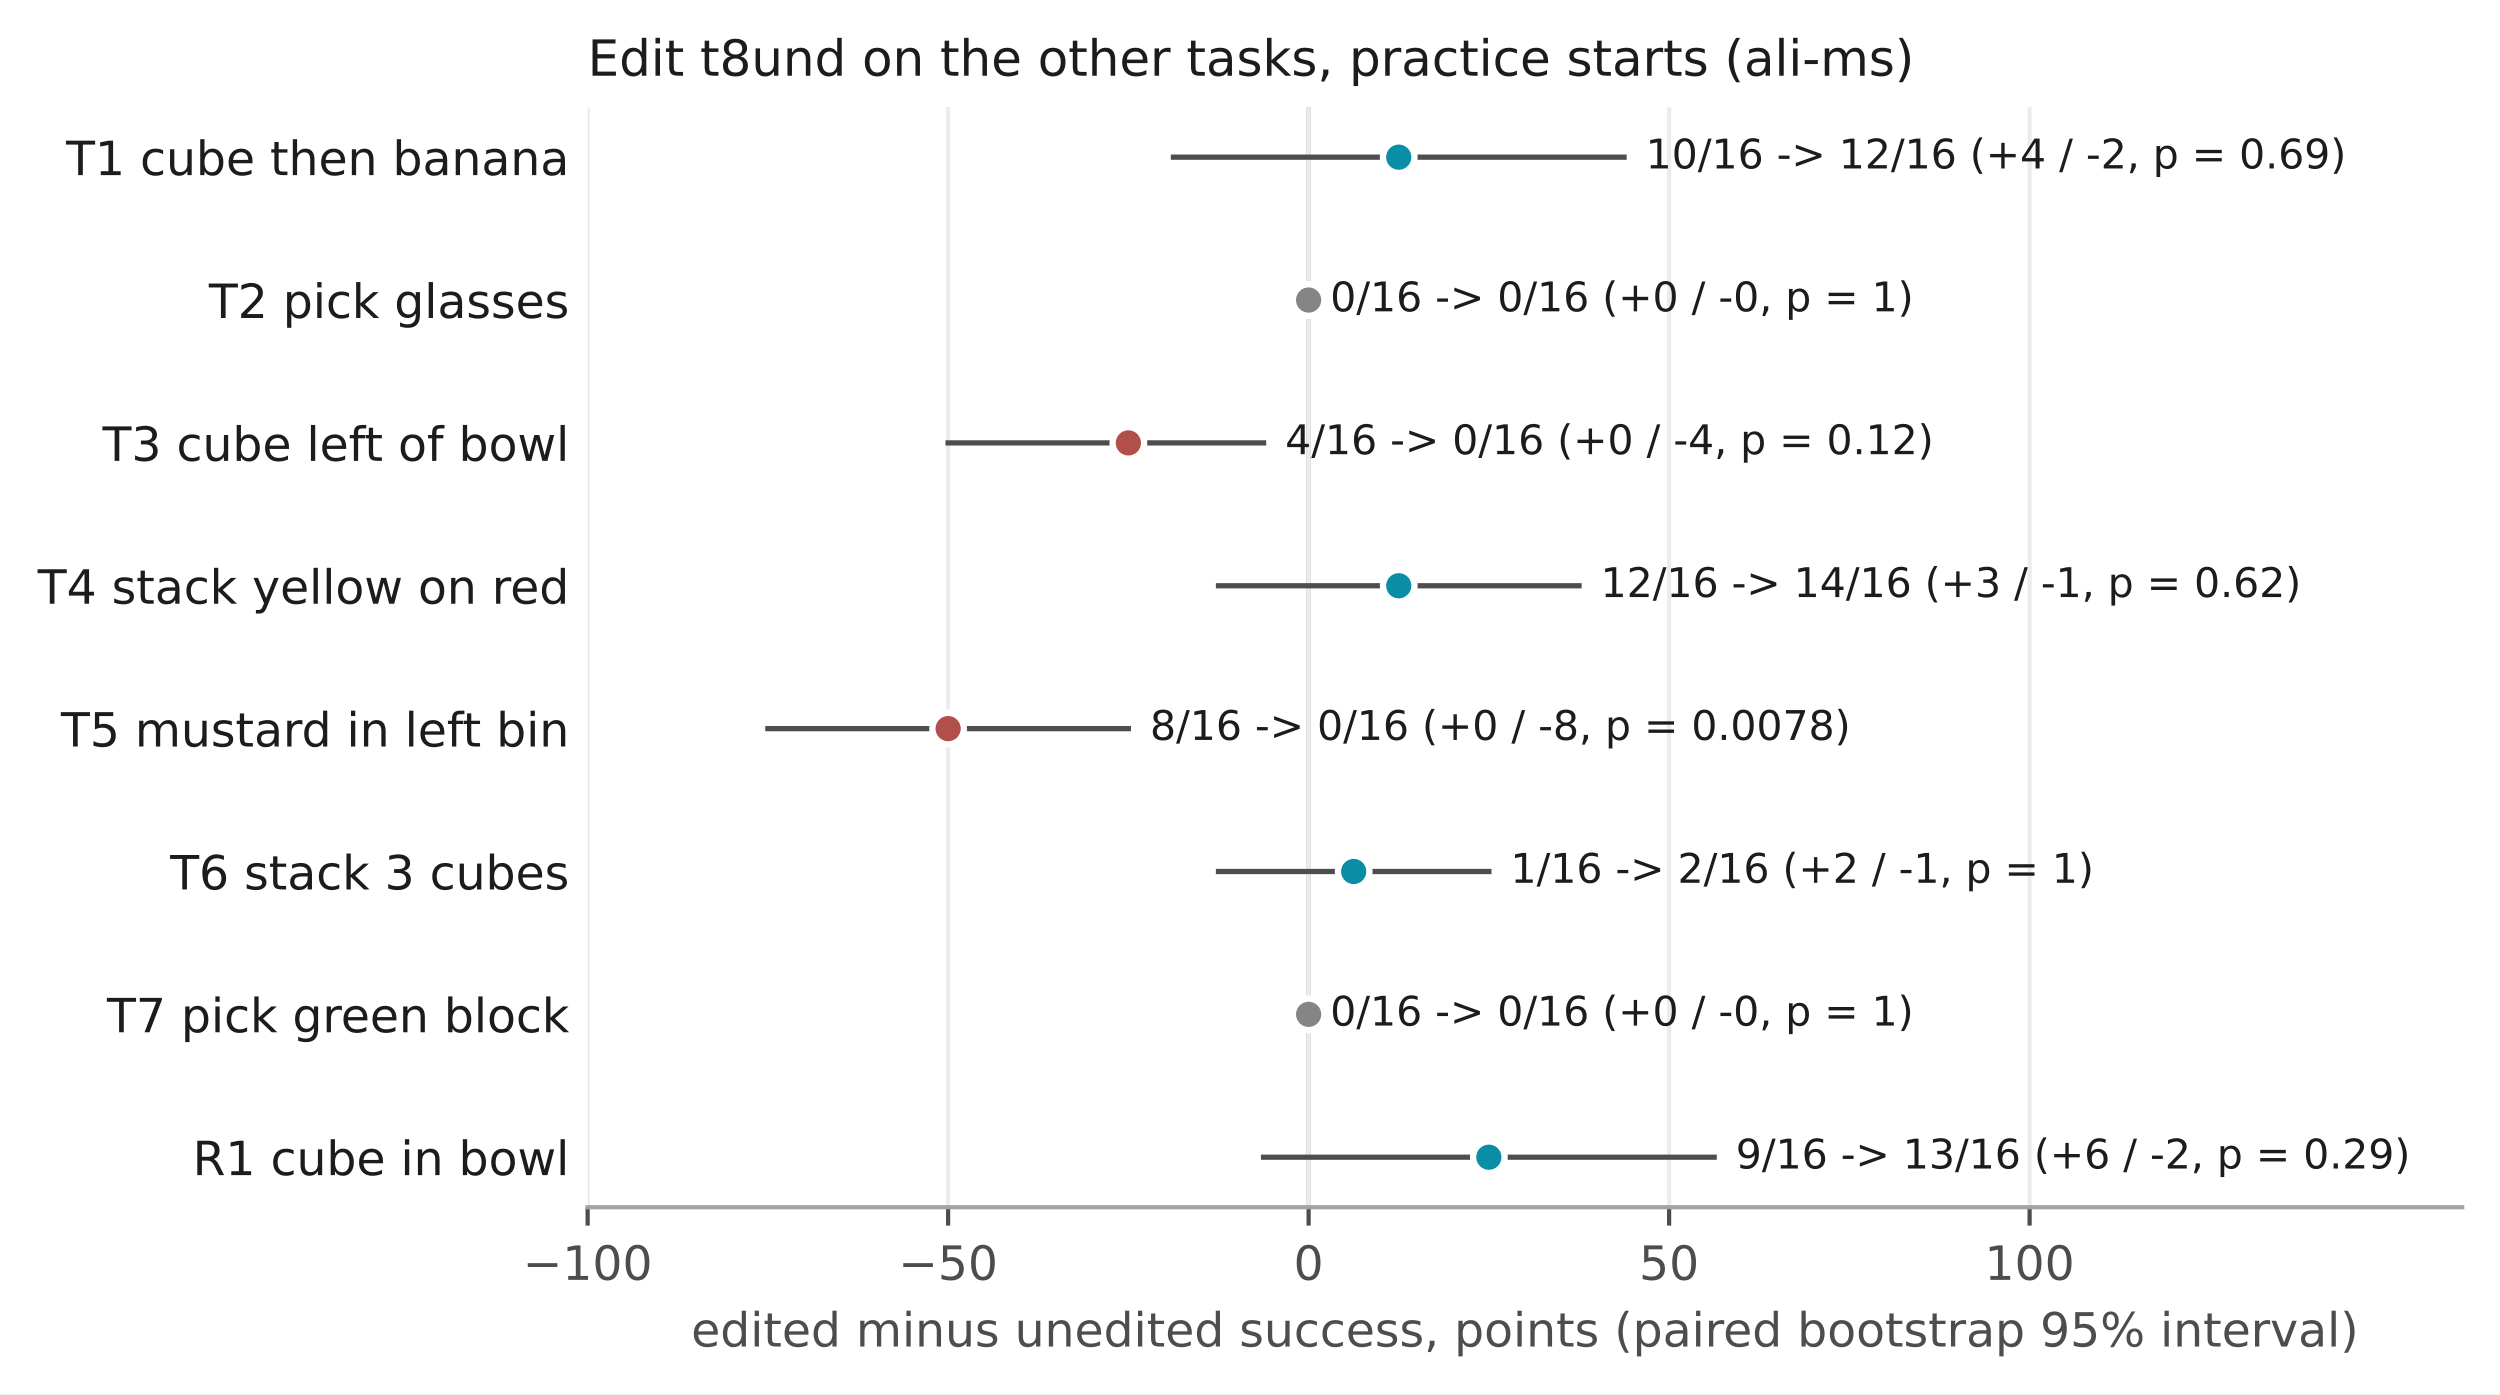
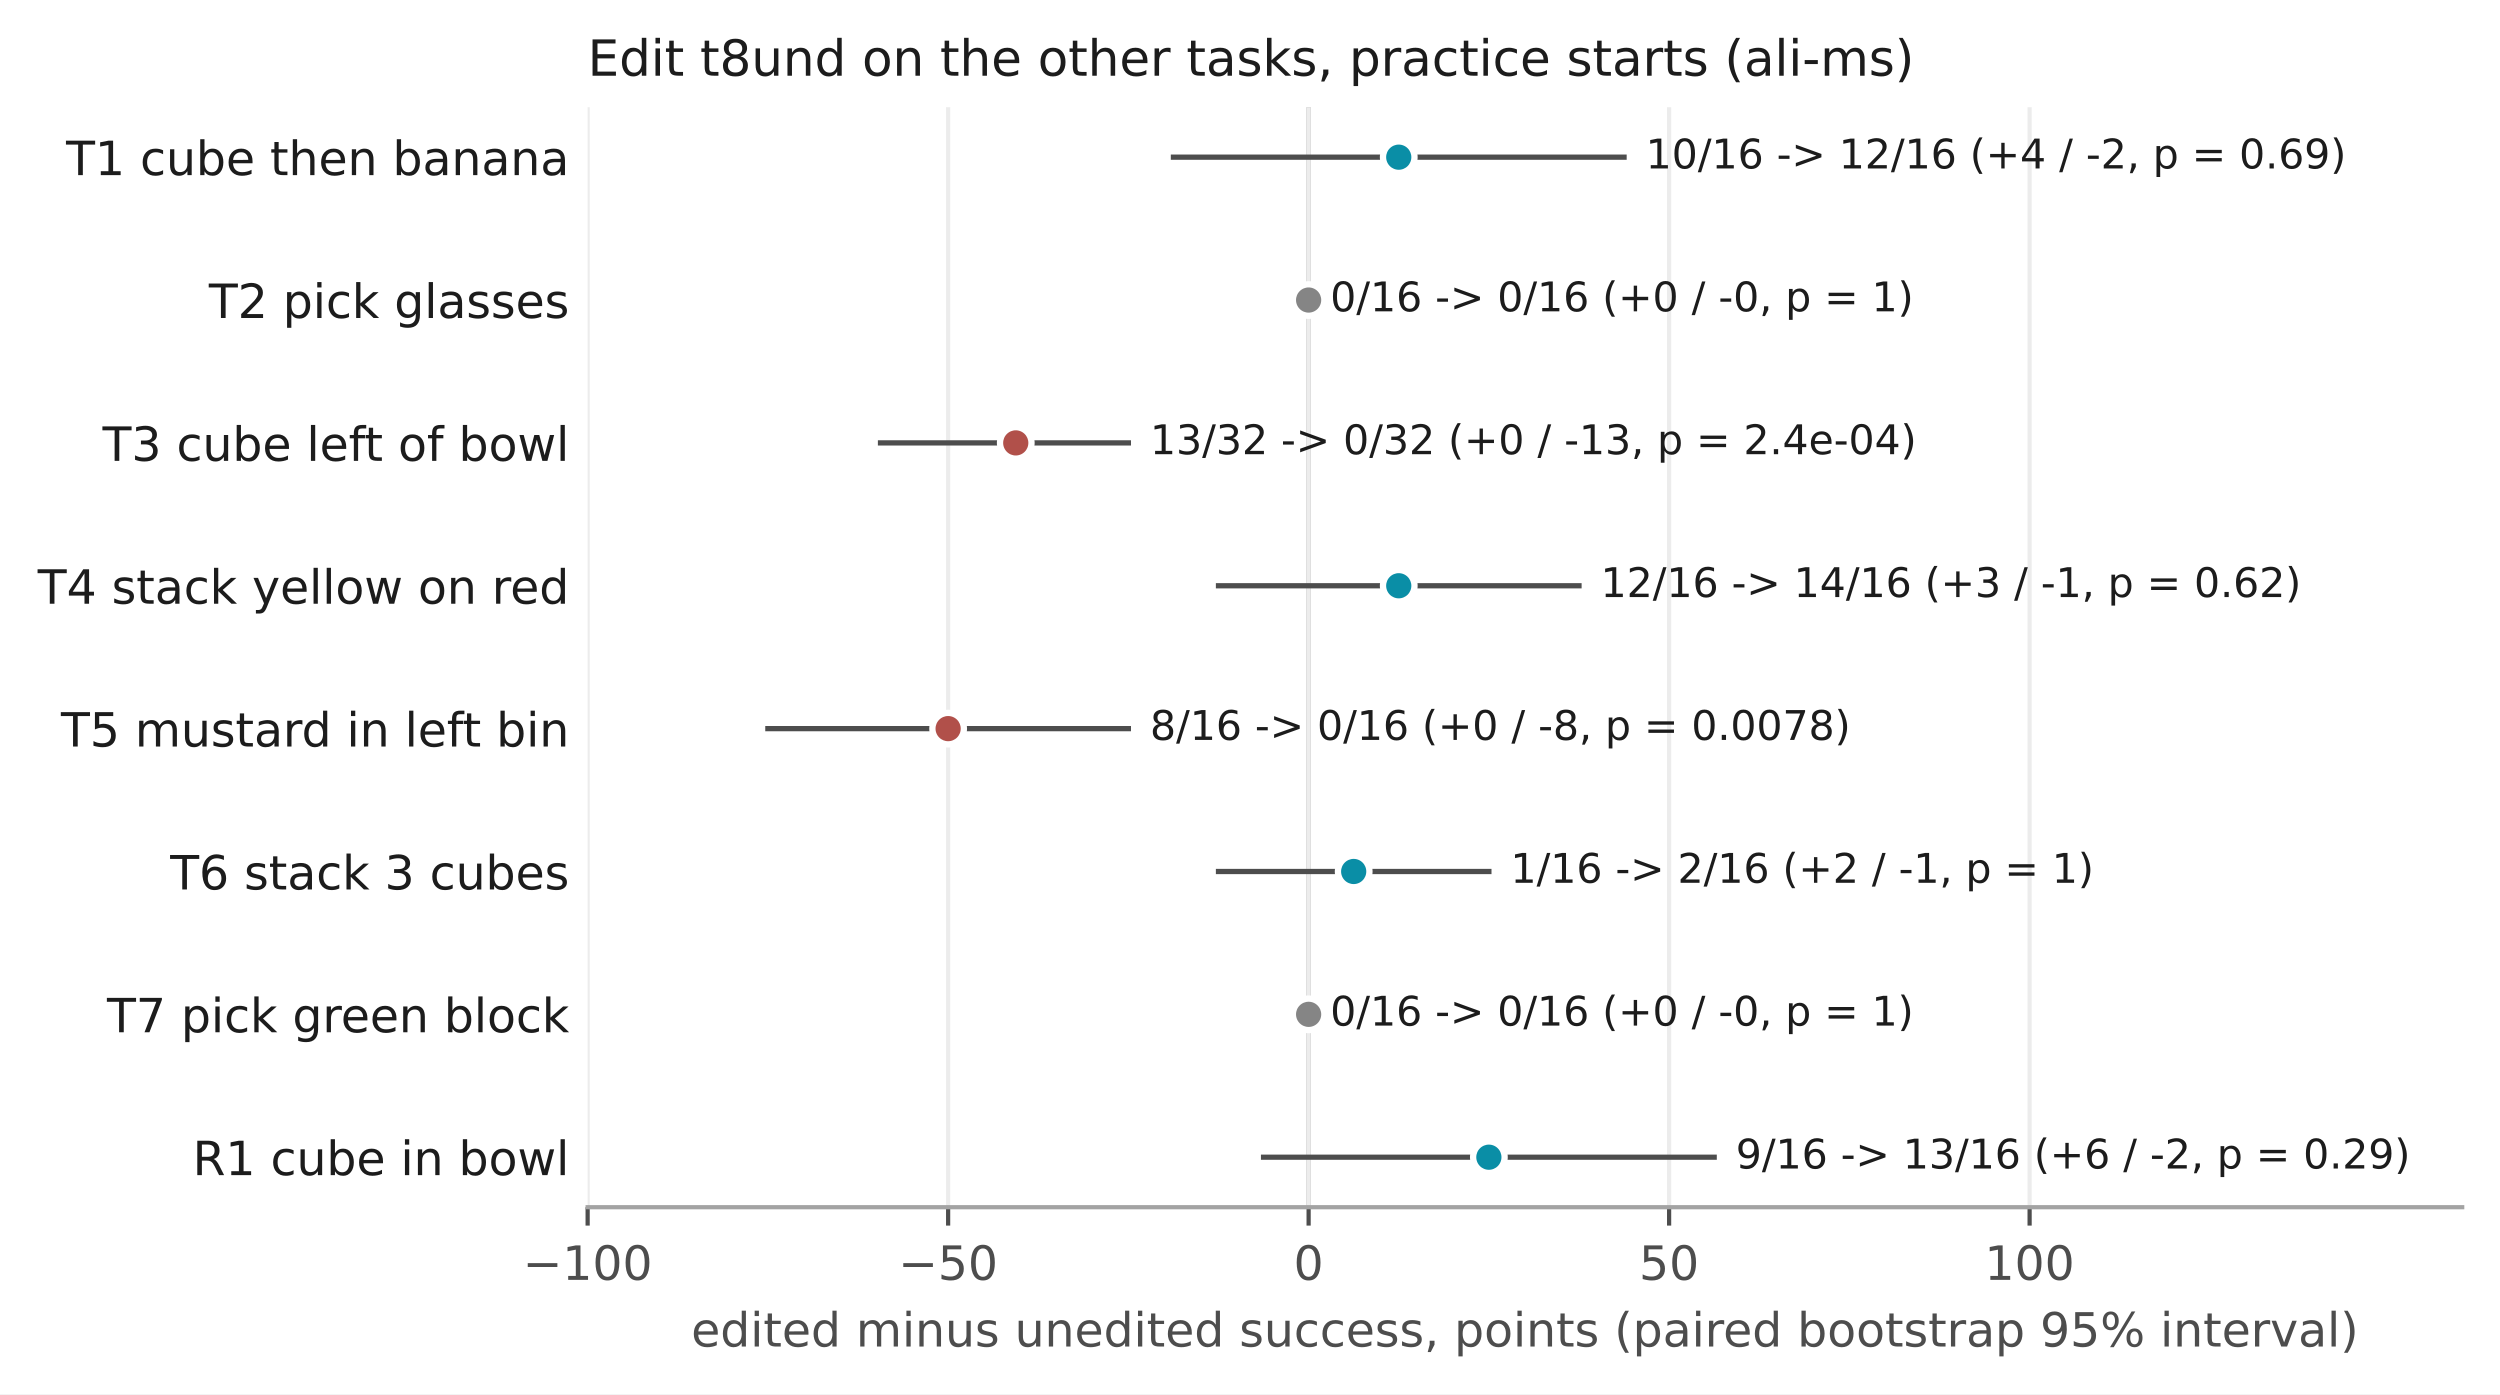
<svg xmlns="http://www.w3.org/2000/svg" xmlns:xlink="http://www.w3.org/1999/xlink" width="476.269pt" height="265.602pt" viewBox="0 0 476.269 265.602" version="1.1">
  <defs>
    <style type="text/css">*{stroke-linejoin: round; stroke-linecap: butt}</style>
  </defs>
  <g id="figure_1">
    <g id="patch_1">
      <path d="M -0 265.602  L 476.269 265.602  L 476.269 0  L -0 0  z " style="fill: #ffffff" />
    </g>
    <g id="axes_1">
      <g id="patch_2">
        <path d="M 111.949 229.982  L 469.069 229.982  L 469.069 20.419  L 111.949 20.419  z " style="fill: #ffffff" />
      </g>
      <g id="line2d_1">
-         <path d="M 249.302 229.982  L 249.302 20.419  " clip-path="url(#pf1e55ad958)" style="fill: none; stroke: #a3a3a3; stroke-width: 0.8; stroke-linecap: square" />
+         <path d="M 249.302 229.982  L 249.302 20.419  " clip-path="url(#p3c85dc5f90)" style="fill: none; stroke: #a3a3a3; stroke-width: 0.8; stroke-linecap: square" />
      </g>
      <g id="matplotlib.axis_1">
        <g id="xtick_1">
          <g id="line2d_2">
-             <path d="M 111.949 229.982  L 111.949 20.419  " clip-path="url(#pf1e55ad958)" style="fill: none; stroke: #ececec; stroke-width: 0.8; stroke-linecap: square" />
+             <path d="M 111.949 229.982  L 111.949 20.419  " clip-path="url(#p3c85dc5f90)" style="fill: none; stroke: #ececec; stroke-width: 0.8; stroke-linecap: square" />
          </g>
          <g id="line2d_3">
            <defs>
-               <path id="m106fb7b042" d="M 0 0  L 0 3.5  " style="stroke: #4d4d4d; stroke-width: 0.8" />
+               <path id="m4e2b20d7a0" d="M 0 0  L 0 3.5  " style="stroke: #4d4d4d; stroke-width: 0.8" />
            </defs>
            <g>
-               <use xlink:href="#m106fb7b042" x="111.949" y="229.982" style="fill: #4d4d4d; stroke: #4d4d4d; stroke-width: 0.8" />
+               <use xlink:href="#m4e2b20d7a0" x="111.949" y="229.982" style="fill: #4d4d4d; stroke: #4d4d4d; stroke-width: 0.8" />
            </g>
          </g>
          <g id="text_1">
            <text style="font-size: 9px; font-family: 'DejaVu Sans'; text-anchor: middle; fill: #4d4d4d" x="111.949" y="243.82" transform="rotate(-0 111.9486 243.8203)">−100</text>
          </g>
        </g>
        <g id="xtick_2">
          <g id="line2d_4">
-             <path d="M 180.626 229.982  L 180.626 20.419  " clip-path="url(#pf1e55ad958)" style="fill: none; stroke: #ececec; stroke-width: 0.8; stroke-linecap: square" />
+             <path d="M 180.626 229.982  L 180.626 20.419  " clip-path="url(#p3c85dc5f90)" style="fill: none; stroke: #ececec; stroke-width: 0.8; stroke-linecap: square" />
          </g>
          <g id="line2d_5">
            <g>
-               <use xlink:href="#m106fb7b042" x="180.626" y="229.982" style="fill: #4d4d4d; stroke: #4d4d4d; stroke-width: 0.8" />
+               <use xlink:href="#m4e2b20d7a0" x="180.626" y="229.982" style="fill: #4d4d4d; stroke: #4d4d4d; stroke-width: 0.8" />
            </g>
          </g>
          <g id="text_2">
            <text style="font-size: 9px; font-family: 'DejaVu Sans'; text-anchor: middle; fill: #4d4d4d" x="180.626" y="243.82" transform="rotate(-0 180.6255 243.8203)">−50</text>
          </g>
        </g>
        <g id="xtick_3">
          <g id="line2d_6">
-             <path d="M 249.302 229.982  L 249.302 20.419  " clip-path="url(#pf1e55ad958)" style="fill: none; stroke: #ececec; stroke-width: 0.8; stroke-linecap: square" />
+             <path d="M 249.302 229.982  L 249.302 20.419  " clip-path="url(#p3c85dc5f90)" style="fill: none; stroke: #ececec; stroke-width: 0.8; stroke-linecap: square" />
          </g>
          <g id="line2d_7">
            <g>
-               <use xlink:href="#m106fb7b042" x="249.302" y="229.982" style="fill: #4d4d4d; stroke: #4d4d4d; stroke-width: 0.8" />
+               <use xlink:href="#m4e2b20d7a0" x="249.302" y="229.982" style="fill: #4d4d4d; stroke: #4d4d4d; stroke-width: 0.8" />
            </g>
          </g>
          <g id="text_3">
            <text style="font-size: 9px; font-family: 'DejaVu Sans'; text-anchor: middle; fill: #4d4d4d" x="249.302" y="243.82" transform="rotate(-0 249.3024 243.8203)">0</text>
          </g>
        </g>
        <g id="xtick_4">
          <g id="line2d_8">
-             <path d="M 317.979 229.982  L 317.979 20.419  " clip-path="url(#pf1e55ad958)" style="fill: none; stroke: #ececec; stroke-width: 0.8; stroke-linecap: square" />
+             <path d="M 317.979 229.982  L 317.979 20.419  " clip-path="url(#p3c85dc5f90)" style="fill: none; stroke: #ececec; stroke-width: 0.8; stroke-linecap: square" />
          </g>
          <g id="line2d_9">
            <g>
-               <use xlink:href="#m106fb7b042" x="317.979" y="229.982" style="fill: #4d4d4d; stroke: #4d4d4d; stroke-width: 0.8" />
+               <use xlink:href="#m4e2b20d7a0" x="317.979" y="229.982" style="fill: #4d4d4d; stroke: #4d4d4d; stroke-width: 0.8" />
            </g>
          </g>
          <g id="text_4">
            <text style="font-size: 9px; font-family: 'DejaVu Sans'; text-anchor: middle; fill: #4d4d4d" x="317.979" y="243.82" transform="rotate(-0 317.9794 243.8203)">50</text>
          </g>
        </g>
        <g id="xtick_5">
          <g id="line2d_10">
-             <path d="M 386.656 229.982  L 386.656 20.419  " clip-path="url(#pf1e55ad958)" style="fill: none; stroke: #ececec; stroke-width: 0.8; stroke-linecap: square" />
+             <path d="M 386.656 229.982  L 386.656 20.419  " clip-path="url(#p3c85dc5f90)" style="fill: none; stroke: #ececec; stroke-width: 0.8; stroke-linecap: square" />
          </g>
          <g id="line2d_11">
            <g>
-               <use xlink:href="#m106fb7b042" x="386.656" y="229.982" style="fill: #4d4d4d; stroke: #4d4d4d; stroke-width: 0.8" />
+               <use xlink:href="#m4e2b20d7a0" x="386.656" y="229.982" style="fill: #4d4d4d; stroke: #4d4d4d; stroke-width: 0.8" />
            </g>
          </g>
          <g id="text_5">
            <text style="font-size: 9px; font-family: 'DejaVu Sans'; text-anchor: middle; fill: #4d4d4d" x="386.656" y="243.82" transform="rotate(-0 386.6563 243.8203)">100</text>
          </g>
        </g>
        <g id="text_6">
          <text style="font-size: 9px; font-family: 'DejaVu Sans'; text-anchor: middle; fill: #4d4d4d" x="290.509" y="256.531" transform="rotate(-0 290.5086 256.5306)">edited minus unedited success, points (paired bootstrap 95% interval)</text>
        </g>
      </g>
      <g id="matplotlib.axis_2">
        <g id="ytick_1">
          <g id="line2d_12" />
          <g id="text_7">
            <text style="font-size: 9px; font-family: 'DejaVu Sans'; text-anchor: end; fill: #1c1c1c" x="108.449" y="223.875" transform="rotate(-0 108.4486 223.8754)">R1 cube in bowl</text>
          </g>
        </g>
        <g id="ytick_2">
          <g id="line2d_13" />
          <g id="text_8">
            <text style="font-size: 9px; font-family: 'DejaVu Sans'; text-anchor: end; fill: #1c1c1c" x="108.449" y="196.659" transform="rotate(-0 108.4486 196.6594)">T7 pick green block</text>
          </g>
        </g>
        <g id="ytick_3">
          <g id="line2d_14" />
          <g id="text_9">
            <text style="font-size: 9px; font-family: 'DejaVu Sans'; text-anchor: end; fill: #1c1c1c" x="108.449" y="169.443" transform="rotate(-0 108.4486 169.4434)">T6 stack 3 cubes</text>
          </g>
        </g>
        <g id="ytick_4">
          <g id="line2d_15" />
          <g id="text_10">
            <text style="font-size: 9px; font-family: 'DejaVu Sans'; text-anchor: end; fill: #1c1c1c" x="108.449" y="142.227" transform="rotate(-0 108.4486 142.2274)">T5 mustard in left bin</text>
          </g>
        </g>
        <g id="ytick_5">
          <g id="line2d_16" />
          <g id="text_11">
            <text style="font-size: 9px; font-family: 'DejaVu Sans'; text-anchor: end; fill: #1c1c1c" x="108.449" y="115.011" transform="rotate(-0 108.4486 115.0114)">T4 stack yellow on red</text>
          </g>
        </g>
        <g id="ytick_6">
          <g id="line2d_17" />
          <g id="text_12">
            <text style="font-size: 9px; font-family: 'DejaVu Sans'; text-anchor: end; fill: #1c1c1c" x="108.449" y="87.795" transform="rotate(-0 108.4486 87.79541)">T3 cube left of bowl</text>
          </g>
        </g>
        <g id="ytick_7">
          <g id="line2d_18" />
          <g id="text_13">
            <text style="font-size: 9px; font-family: 'DejaVu Sans'; text-anchor: end; fill: #1c1c1c" x="108.449" y="60.579" transform="rotate(-0 108.4486 60.57941)">T2 pick glasses</text>
          </g>
        </g>
        <g id="ytick_8">
          <g id="line2d_19" />
          <g id="text_14">
            <text style="font-size: 9px; font-family: 'DejaVu Sans'; text-anchor: end; fill: #1c1c1c" x="108.449" y="33.363" transform="rotate(-0 108.4486 33.36341)">T1 cube then banana</text>
          </g>
        </g>
      </g>
      <g id="line2d_20">
-         <path d="M 223.549 29.944  L 309.395 29.944  " clip-path="url(#pf1e55ad958)" style="fill: none; stroke: #4d4d4d; stroke-linecap: square" />
+         <path d="M 223.549 29.944  L 309.395 29.944  " clip-path="url(#p3c85dc5f90)" style="fill: none; stroke: #4d4d4d; stroke-linecap: square" />
      </g>
      <g id="line2d_21">
-         <path d="M 249.302 57.16  L 249.302 57.16  " clip-path="url(#pf1e55ad958)" style="fill: none; stroke: #4d4d4d; stroke-linecap: square" />
+         <path d="M 249.302 57.16  L 249.302 57.16  " clip-path="url(#p3c85dc5f90)" style="fill: none; stroke: #4d4d4d; stroke-linecap: square" />
      </g>
      <g id="line2d_22">
-         <path d="M 180.626 84.376  L 240.718 84.376  " clip-path="url(#pf1e55ad958)" style="fill: none; stroke: #4d4d4d; stroke-linecap: square" />
+         <path d="M 167.742 84.376  L 214.964 84.376  " clip-path="url(#p3c85dc5f90)" style="fill: none; stroke: #4d4d4d; stroke-linecap: square" />
      </g>
      <g id="line2d_23">
-         <path d="M 232.133 111.592  L 300.81 111.592  " clip-path="url(#pf1e55ad958)" style="fill: none; stroke: #4d4d4d; stroke-linecap: square" />
+         <path d="M 232.133 111.592  L 300.81 111.592  " clip-path="url(#p3c85dc5f90)" style="fill: none; stroke: #4d4d4d; stroke-linecap: square" />
      </g>
      <g id="line2d_24">
-         <path d="M 146.287 138.808  L 214.964 138.808  " clip-path="url(#pf1e55ad958)" style="fill: none; stroke: #4d4d4d; stroke-linecap: square" />
+         <path d="M 146.287 138.808  L 214.964 138.808  " clip-path="url(#p3c85dc5f90)" style="fill: none; stroke: #4d4d4d; stroke-linecap: square" />
      </g>
      <g id="line2d_25">
-         <path d="M 232.133 166.024  L 283.641 166.024  " clip-path="url(#pf1e55ad958)" style="fill: none; stroke: #4d4d4d; stroke-linecap: square" />
+         <path d="M 232.133 166.024  L 283.641 166.024  " clip-path="url(#p3c85dc5f90)" style="fill: none; stroke: #4d4d4d; stroke-linecap: square" />
      </g>
      <g id="line2d_26">
-         <path d="M 249.302 193.24  L 249.302 193.24  " clip-path="url(#pf1e55ad958)" style="fill: none; stroke: #4d4d4d; stroke-linecap: square" />
+         <path d="M 249.302 193.24  L 249.302 193.24  " clip-path="url(#p3c85dc5f90)" style="fill: none; stroke: #4d4d4d; stroke-linecap: square" />
      </g>
      <g id="line2d_27">
-         <path d="M 240.718 220.456  L 326.564 220.456  " clip-path="url(#pf1e55ad958)" style="fill: none; stroke: #4d4d4d; stroke-linecap: square" />
+         <path d="M 240.718 220.456  L 326.564 220.456  " clip-path="url(#p3c85dc5f90)" style="fill: none; stroke: #4d4d4d; stroke-linecap: square" />
      </g>
      <g id="patch_3">
        <path d="M 111.949 229.982  L 469.069 229.982  " style="fill: none; stroke: #a3a3a3; stroke-width: 0.8; stroke-linejoin: miter; stroke-linecap: square" />
      </g>
      <g id="line2d_28">
        <defs>
-           <path id="m70f6cc8304" d="M 0 3  C 0.796 3 1.559 2.684 2.121 2.121  C 2.684 1.559 3 0.796 3 0  C 3 -0.796 2.684 -1.559 2.121 -2.121  C 1.559 -2.684 0.796 -3 0 -3  C -0.796 -3 -1.559 -2.684 -2.121 -2.121  C -2.684 -1.559 -3 -0.796 -3 0  C -3 0.796 -2.684 1.559 -2.121 2.121  C -1.559 2.684 -0.796 3 0 3  z " style="stroke: #ffffff; stroke-width: 1.2" />
+           <path id="m763ecf4fb9" d="M 0 3  C 0.796 3 1.559 2.684 2.121 2.121  C 2.684 1.559 3 0.796 3 0  C 3 -0.796 2.684 -1.559 2.121 -2.121  C 1.559 -2.684 0.796 -3 0 -3  C -0.796 -3 -1.559 -2.684 -2.121 -2.121  C -2.684 -1.559 -3 -0.796 -3 0  C -3 0.796 -2.684 1.559 -2.121 2.121  C -1.559 2.684 -0.796 3 0 3  z " style="stroke: #ffffff; stroke-width: 1.2" />
        </defs>
-         <g clip-path="url(#pf1e55ad958)">
-           <use xlink:href="#m70f6cc8304" x="266.472" y="29.944" style="fill: #0a8ea6; stroke: #ffffff; stroke-width: 1.2" />
+         <g clip-path="url(#p3c85dc5f90)">
+           <use xlink:href="#m763ecf4fb9" x="266.472" y="29.944" style="fill: #0a8ea6; stroke: #ffffff; stroke-width: 1.2" />
        </g>
      </g>
      <g id="text_15">
        <text style="font-size: 7.8px; font-family: 'DejaVu Sans'; text-anchor: start; fill: #1c1c1c" x="313.515" y="32.096" transform="rotate(-0 313.5154 32.09643)">10/16 -&gt; 12/16  (+4 / -2, p = 0.69)</text>
      </g>
      <g id="line2d_29">
        <defs>
-           <path id="m092540f06a" d="M 0 3  C 0.796 3 1.559 2.684 2.121 2.121  C 2.684 1.559 3 0.796 3 0  C 3 -0.796 2.684 -1.559 2.121 -2.121  C 1.559 -2.684 0.796 -3 0 -3  C -0.796 -3 -1.559 -2.684 -2.121 -2.121  C -2.684 -1.559 -3 -0.796 -3 0  C -3 0.796 -2.684 1.559 -2.121 2.121  C -1.559 2.684 -0.796 3 0 3  z " style="stroke: #ffffff; stroke-width: 1.2" />
+           <path id="m51bf70e2d2" d="M 0 3  C 0.796 3 1.559 2.684 2.121 2.121  C 2.684 1.559 3 0.796 3 0  C 3 -0.796 2.684 -1.559 2.121 -2.121  C 1.559 -2.684 0.796 -3 0 -3  C -0.796 -3 -1.559 -2.684 -2.121 -2.121  C -2.684 -1.559 -3 -0.796 -3 0  C -3 0.796 -2.684 1.559 -2.121 2.121  C -1.559 2.684 -0.796 3 0 3  z " style="stroke: #ffffff; stroke-width: 1.2" />
        </defs>
-         <g clip-path="url(#pf1e55ad958)">
-           <use xlink:href="#m092540f06a" x="249.302" y="57.16" style="fill: #858585; stroke: #ffffff; stroke-width: 1.2" />
+         <g clip-path="url(#p3c85dc5f90)">
+           <use xlink:href="#m51bf70e2d2" x="249.302" y="57.16" style="fill: #858585; stroke: #ffffff; stroke-width: 1.2" />
        </g>
      </g>
      <g id="text_16">
        <text style="font-size: 7.8px; font-family: 'DejaVu Sans'; text-anchor: start; fill: #1c1c1c" x="253.423" y="59.312" transform="rotate(-0 253.4231 59.31243)">0/16 -&gt; 0/16  (+0 / -0, p = 1)</text>
      </g>
      <g id="line2d_30">
        <defs>
-           <path id="m9ca3388221" d="M 0 3  C 0.796 3 1.559 2.684 2.121 2.121  C 2.684 1.559 3 0.796 3 0  C 3 -0.796 2.684 -1.559 2.121 -2.121  C 1.559 -2.684 0.796 -3 0 -3  C -0.796 -3 -1.559 -2.684 -2.121 -2.121  C -2.684 -1.559 -3 -0.796 -3 0  C -3 0.796 -2.684 1.559 -2.121 2.121  C -1.559 2.684 -0.796 3 0 3  z " style="stroke: #ffffff; stroke-width: 1.2" />
+           <path id="m05e7364e03" d="M 0 3  C 0.796 3 1.559 2.684 2.121 2.121  C 2.684 1.559 3 0.796 3 0  C 3 -0.796 2.684 -1.559 2.121 -2.121  C 1.559 -2.684 0.796 -3 0 -3  C -0.796 -3 -1.559 -2.684 -2.121 -2.121  C -2.684 -1.559 -3 -0.796 -3 0  C -3 0.796 -2.684 1.559 -2.121 2.121  C -1.559 2.684 -0.796 3 0 3  z " style="stroke: #ffffff; stroke-width: 1.2" />
        </defs>
-         <g clip-path="url(#pf1e55ad958)">
-           <use xlink:href="#m9ca3388221" x="214.964" y="84.376" style="fill: #b1504a; stroke: #ffffff; stroke-width: 1.2" />
+         <g clip-path="url(#p3c85dc5f90)">
+           <use xlink:href="#m05e7364e03" x="193.509" y="84.376" style="fill: #b1504a; stroke: #ffffff; stroke-width: 1.2" />
        </g>
      </g>
      <g id="text_17">
-         <text style="font-size: 7.8px; font-family: 'DejaVu Sans'; text-anchor: start; fill: #1c1c1c" x="244.838" y="86.528" transform="rotate(-0 244.8384 86.52843)">4/16 -&gt; 0/16  (+0 / -4, p = 0.12)</text>
+         <text style="font-size: 7.8px; font-family: 'DejaVu Sans'; text-anchor: start; fill: #1c1c1c" x="219.085" y="86.528" transform="rotate(-0 219.0846 86.52843)">13/32 -&gt; 0/32  (+0 / -13, p = 2.4e-04)</text>
      </g>
      <g id="line2d_31">
-         <g clip-path="url(#pf1e55ad958)">
-           <use xlink:href="#m70f6cc8304" x="266.472" y="111.592" style="fill: #0a8ea6; stroke: #ffffff; stroke-width: 1.2" />
+         <g clip-path="url(#p3c85dc5f90)">
+           <use xlink:href="#m763ecf4fb9" x="266.472" y="111.592" style="fill: #0a8ea6; stroke: #ffffff; stroke-width: 1.2" />
        </g>
      </g>
      <g id="text_18">
        <text style="font-size: 7.8px; font-family: 'DejaVu Sans'; text-anchor: start; fill: #1c1c1c" x="304.931" y="113.744" transform="rotate(-0 304.9307 113.7444)">12/16 -&gt; 14/16  (+3 / -1, p = 0.62)</text>
      </g>
      <g id="line2d_32">
-         <g clip-path="url(#pf1e55ad958)">
-           <use xlink:href="#m9ca3388221" x="180.626" y="138.808" style="fill: #b1504a; stroke: #ffffff; stroke-width: 1.2" />
+         <g clip-path="url(#p3c85dc5f90)">
+           <use xlink:href="#m05e7364e03" x="180.626" y="138.808" style="fill: #b1504a; stroke: #ffffff; stroke-width: 1.2" />
        </g>
      </g>
      <g id="text_19">
        <text style="font-size: 7.8px; font-family: 'DejaVu Sans'; text-anchor: start; fill: #1c1c1c" x="219.085" y="140.96" transform="rotate(-0 219.0846 140.9604)">8/16 -&gt; 0/16  (+0 / -8, p = 0.0078)</text>
      </g>
      <g id="line2d_33">
-         <g clip-path="url(#pf1e55ad958)">
-           <use xlink:href="#m70f6cc8304" x="257.887" y="166.024" style="fill: #0a8ea6; stroke: #ffffff; stroke-width: 1.2" />
+         <g clip-path="url(#p3c85dc5f90)">
+           <use xlink:href="#m763ecf4fb9" x="257.887" y="166.024" style="fill: #0a8ea6; stroke: #ffffff; stroke-width: 1.2" />
        </g>
      </g>
      <g id="text_20">
        <text style="font-size: 7.8px; font-family: 'DejaVu Sans'; text-anchor: start; fill: #1c1c1c" x="287.762" y="168.176" transform="rotate(-0 287.7615 168.1764)">1/16 -&gt; 2/16  (+2 / -1, p = 1)</text>
      </g>
      <g id="line2d_34">
-         <g clip-path="url(#pf1e55ad958)">
-           <use xlink:href="#m092540f06a" x="249.302" y="193.24" style="fill: #858585; stroke: #ffffff; stroke-width: 1.2" />
+         <g clip-path="url(#p3c85dc5f90)">
+           <use xlink:href="#m51bf70e2d2" x="249.302" y="193.24" style="fill: #858585; stroke: #ffffff; stroke-width: 1.2" />
        </g>
      </g>
      <g id="text_21">
        <text style="font-size: 7.8px; font-family: 'DejaVu Sans'; text-anchor: start; fill: #1c1c1c" x="253.423" y="195.392" transform="rotate(-0 253.4231 195.3924)">0/16 -&gt; 0/16  (+0 / -0, p = 1)</text>
      </g>
      <g id="line2d_35">
-         <g clip-path="url(#pf1e55ad958)">
-           <use xlink:href="#m70f6cc8304" x="283.641" y="220.456" style="fill: #0a8ea6; stroke: #ffffff; stroke-width: 1.2" />
+         <g clip-path="url(#p3c85dc5f90)">
+           <use xlink:href="#m763ecf4fb9" x="283.641" y="220.456" style="fill: #0a8ea6; stroke: #ffffff; stroke-width: 1.2" />
        </g>
      </g>
      <g id="text_22">
        <text style="font-size: 7.8px; font-family: 'DejaVu Sans'; text-anchor: start; fill: #1c1c1c" x="330.685" y="222.608" transform="rotate(-0 330.6846 222.6084)">9/16 -&gt; 13/16  (+6 / -2, p = 0.29)</text>
      </g>
      <g id="text_23">
        <text style="font-size: 9.5px; font-family: 'DejaVu Sans'; text-anchor: start; fill: #1c1c1c" x="111.949" y="14.419" transform="rotate(-0 111.9486 14.41852)">Edit t8und on the other tasks, practice starts (ali-ms)</text>
      </g>
    </g>
  </g>
  <defs>
-     <clipPath id="pf1e55ad958">
+     <clipPath id="p3c85dc5f90">
      <rect x="111.949" y="20.419" width="357.12" height="209.563" />
    </clipPath>
  </defs>
</svg>
